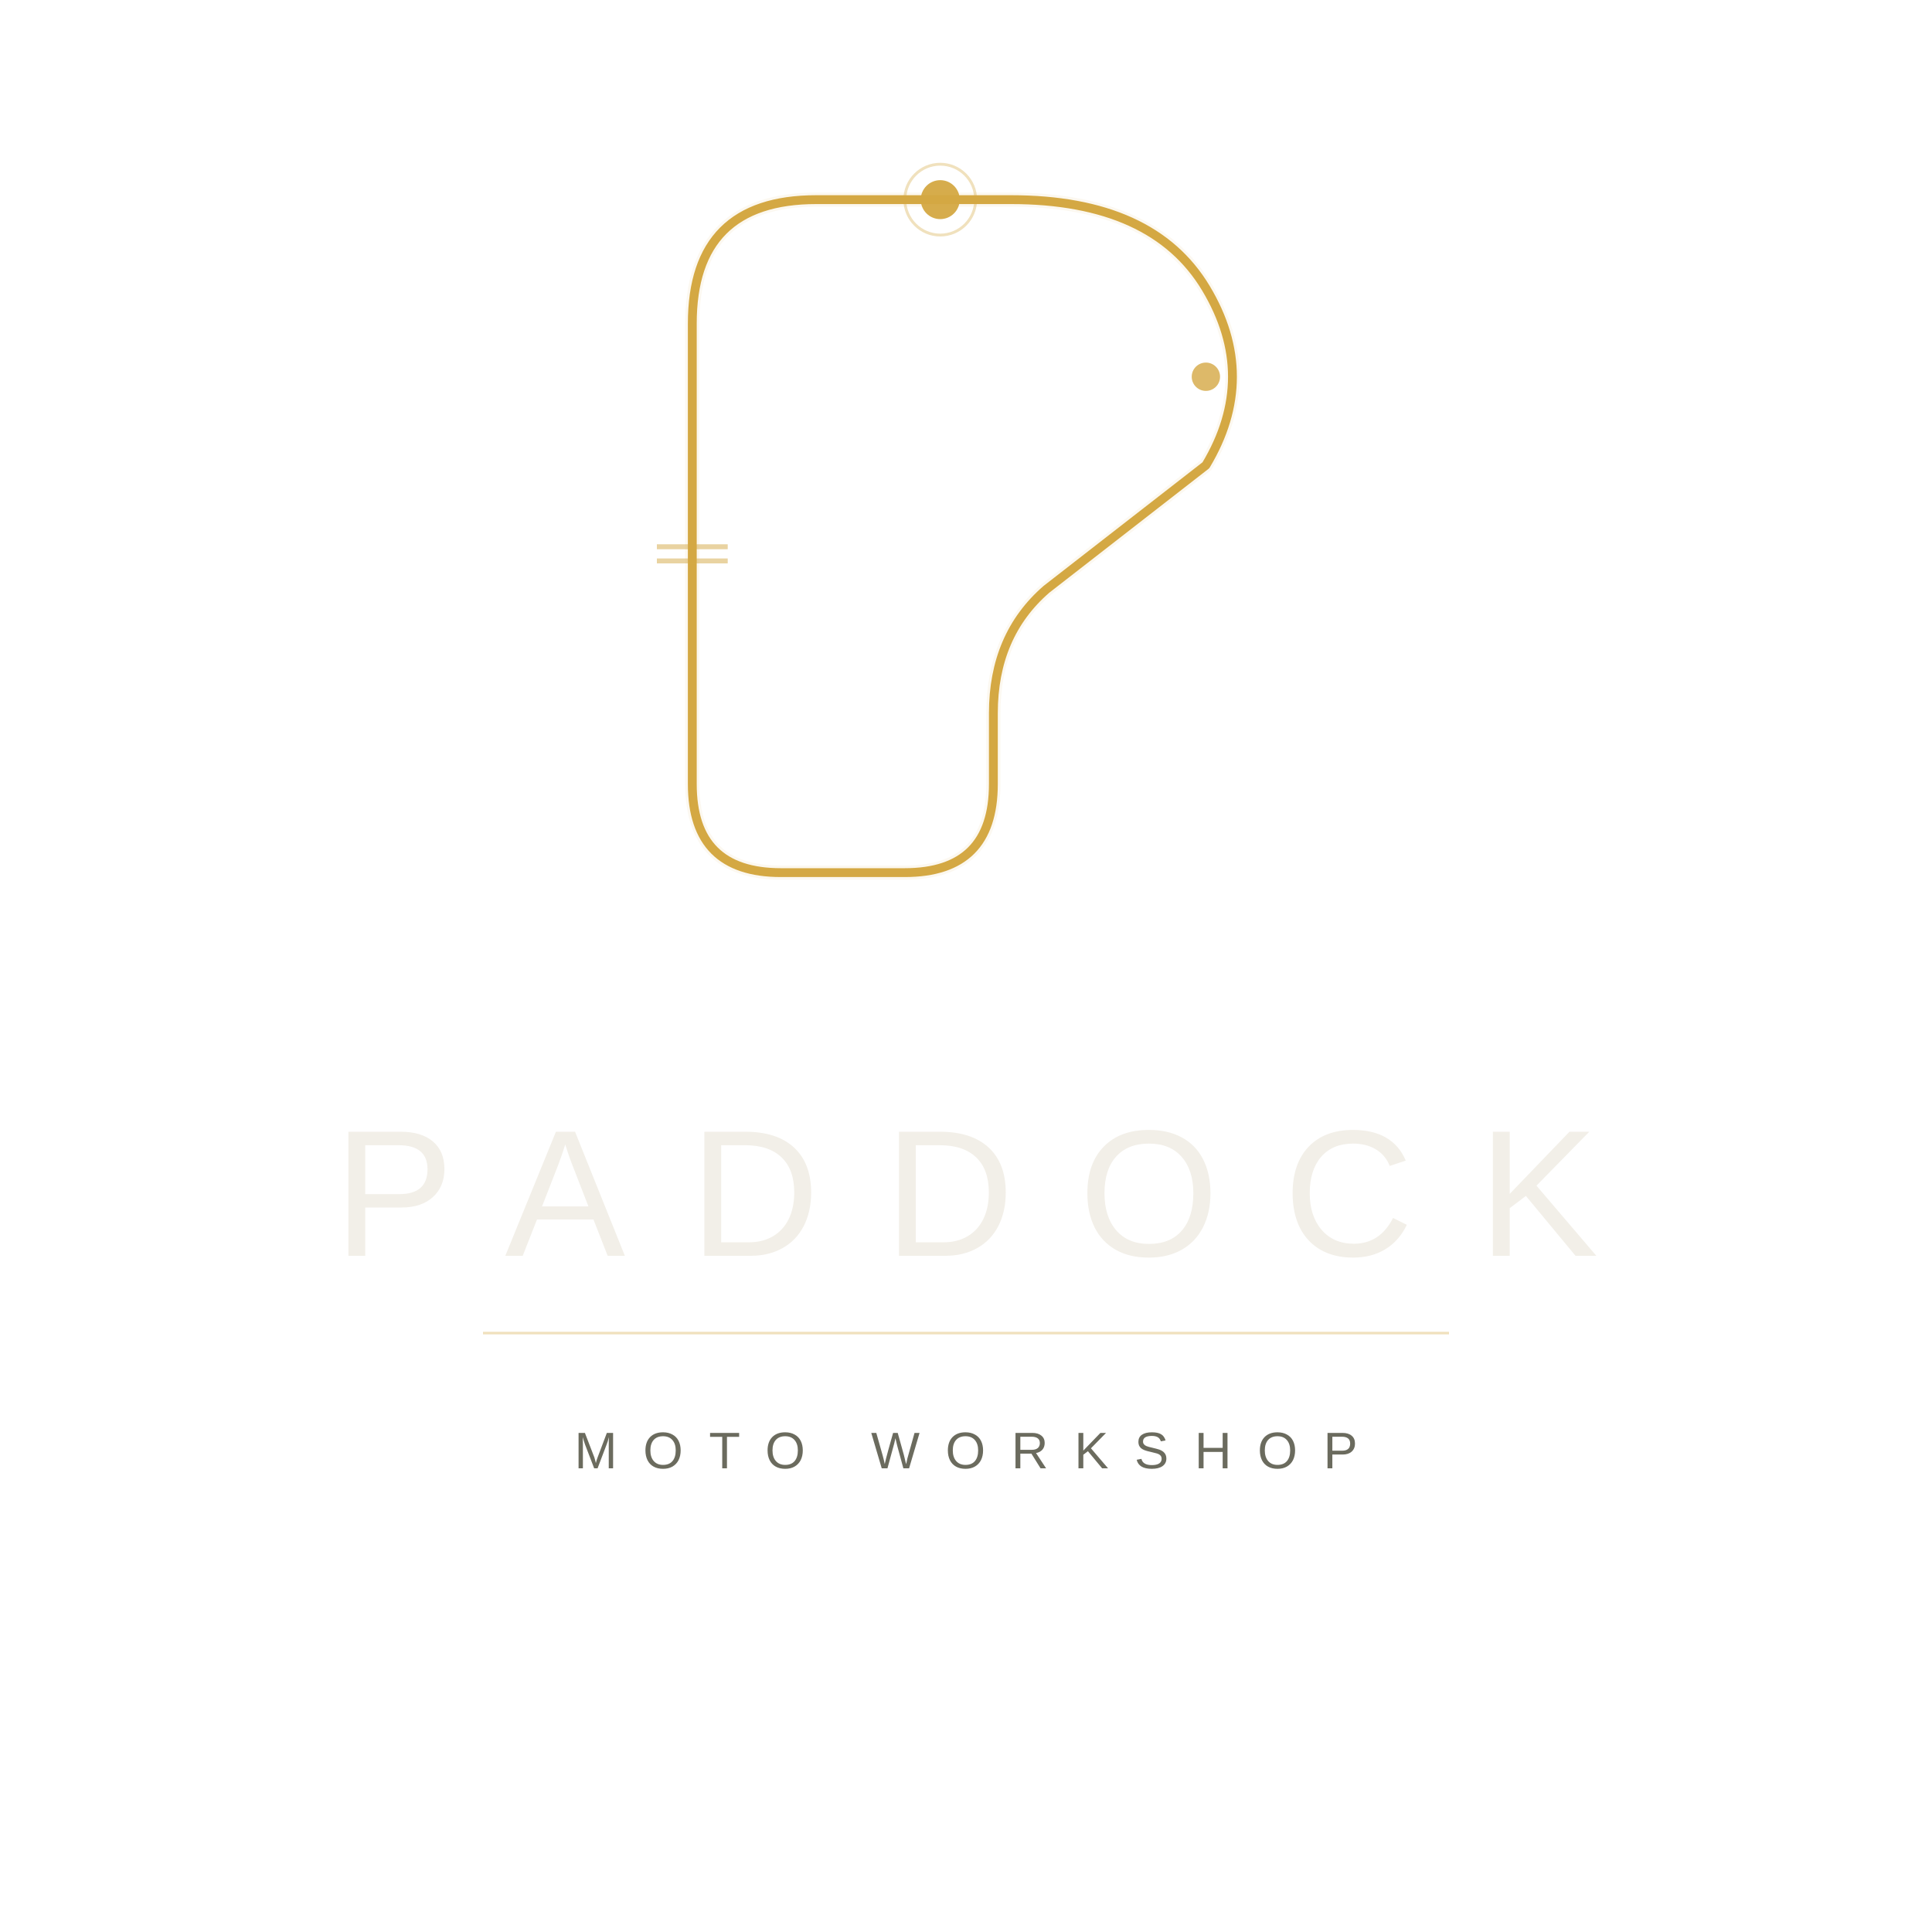
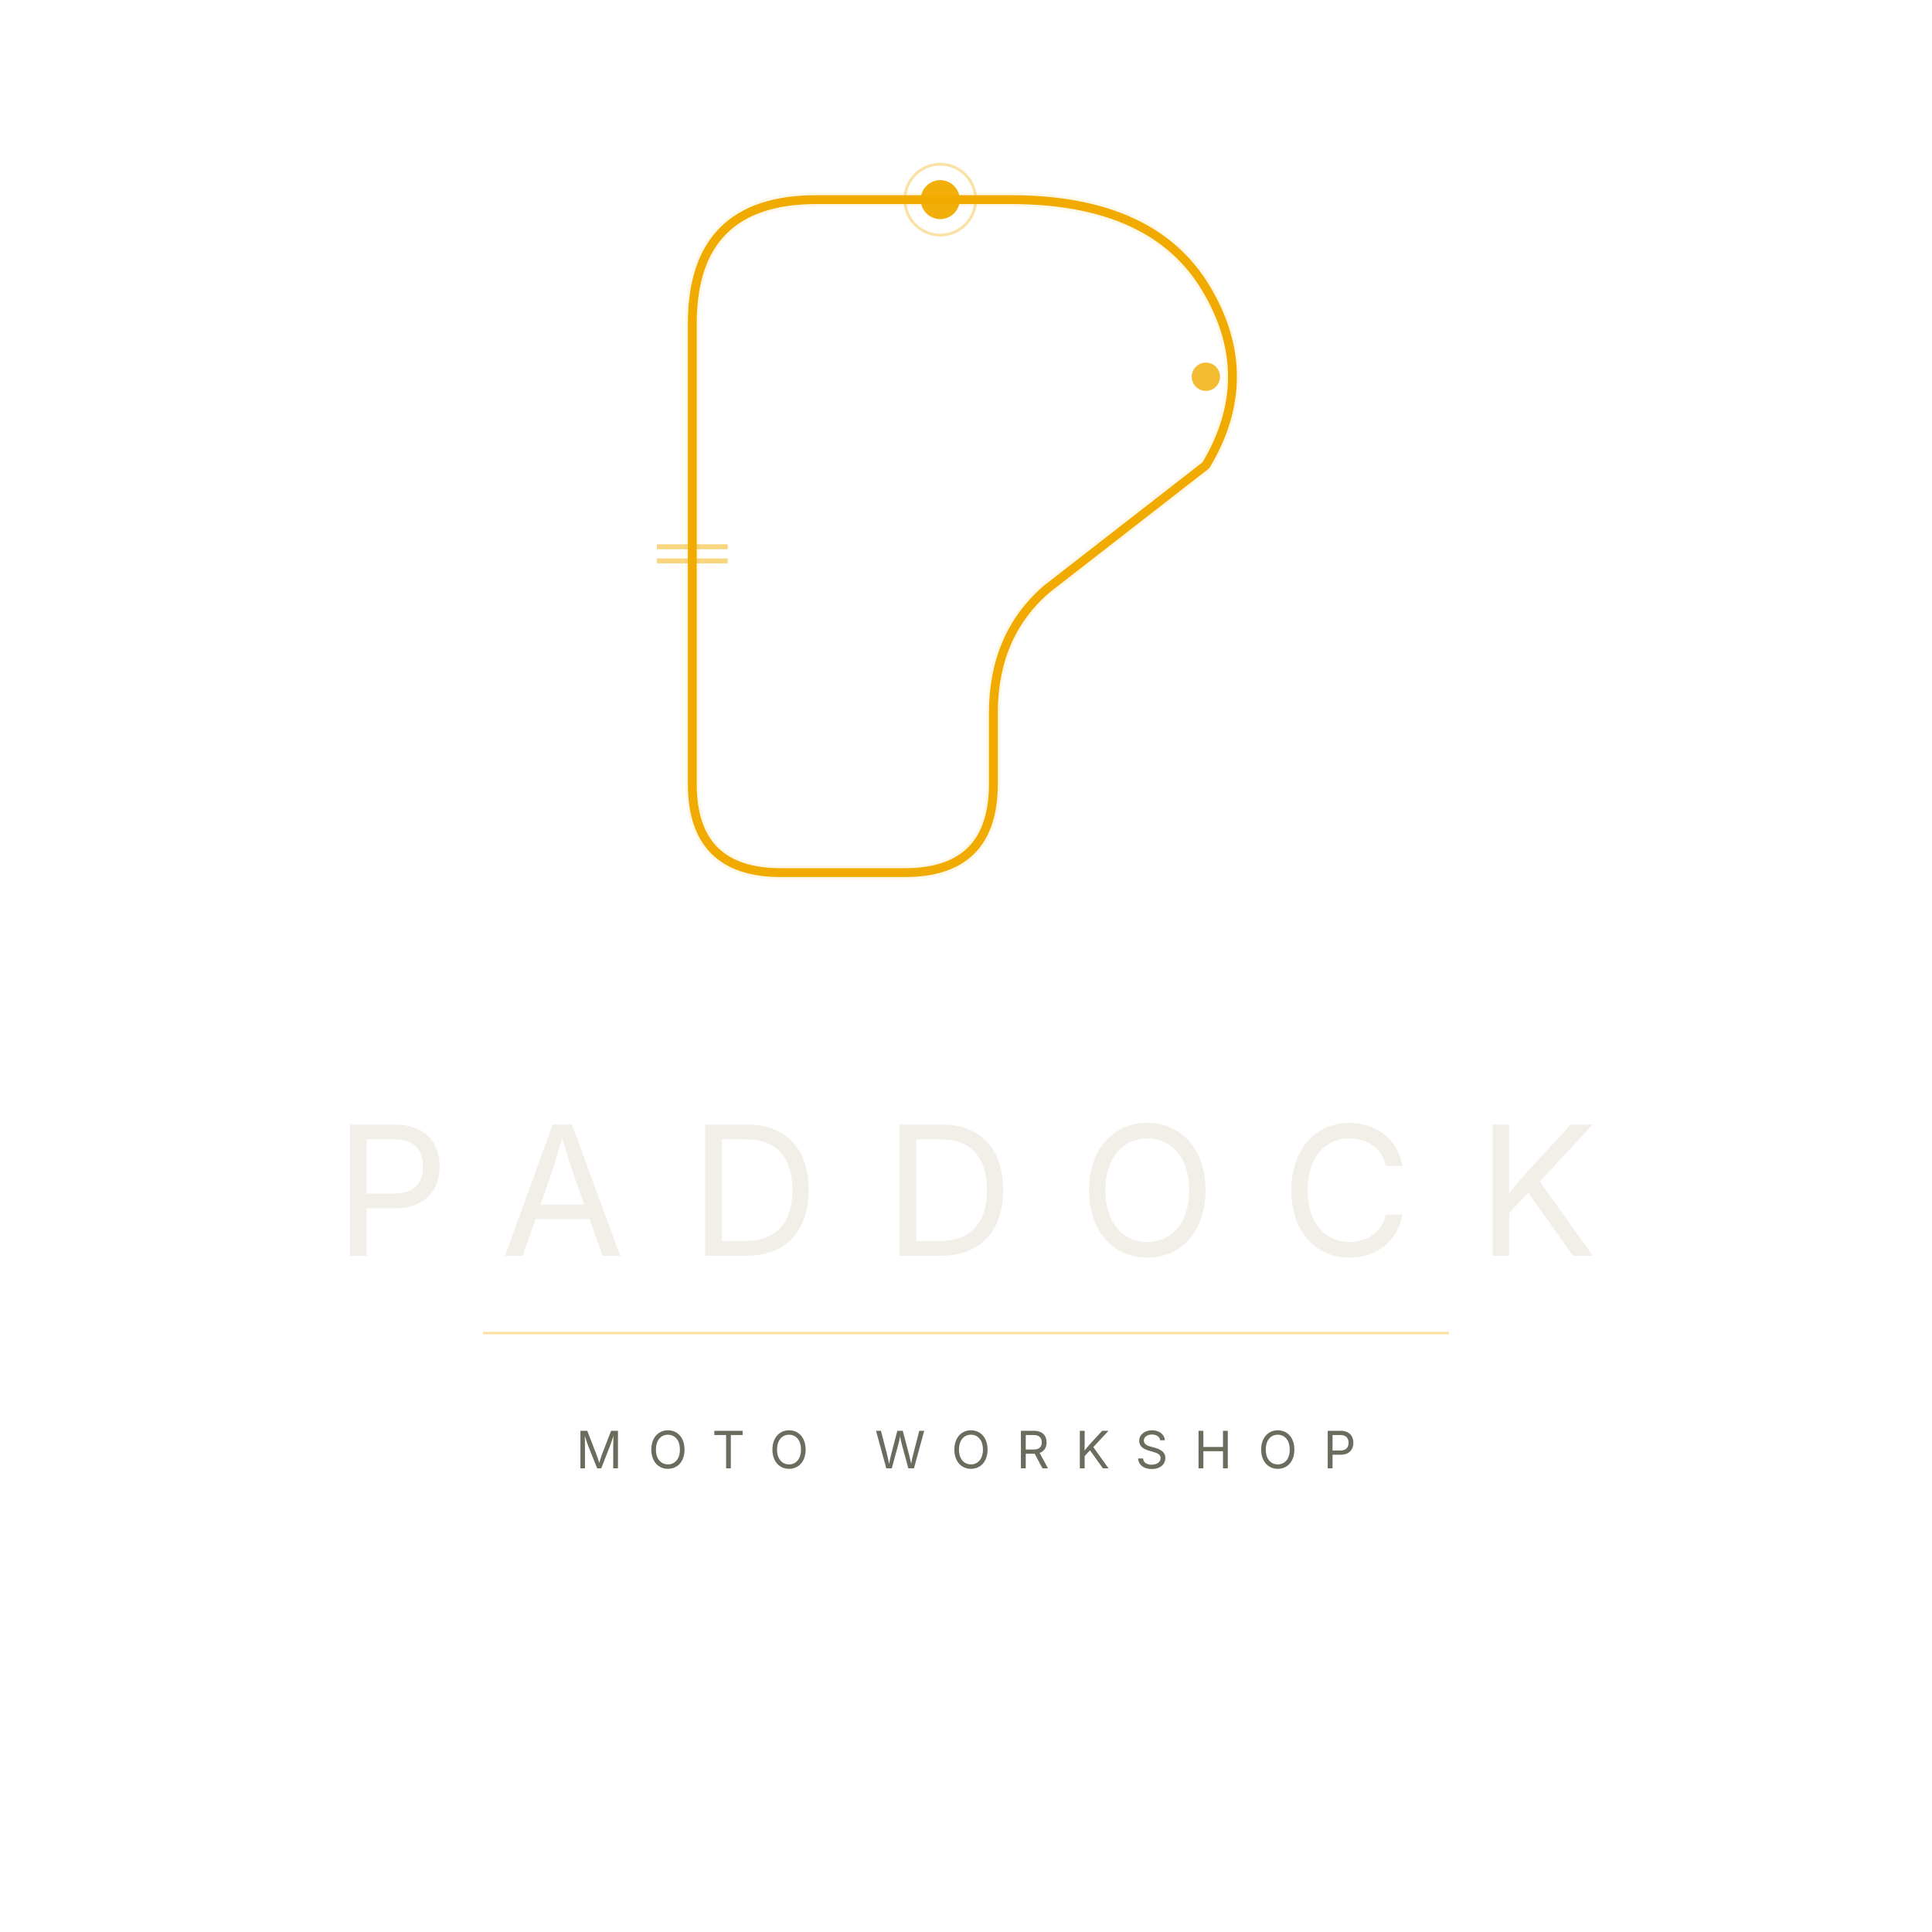
<svg xmlns="http://www.w3.org/2000/svg" width="300" height="300" viewBox="0 0 300 300">
  <g transform="translate(80, 20) scale(0.55)">
-     <path fill="none" stroke="#D4A843" stroke-width="4" stroke-linecap="round" stroke-linejoin="round" opacity="0.08" d="M50,120 L50,55 Q50,20 85,20 L140,20 Q180,20 195,45 Q210,70 195,95 L150,130 Q135,143 135,165 L135,185 Q135,210 110,210 L75,210 Q50,210 50,185 Z" />
-     <path fill="none" stroke="#D4A843" stroke-width="2.5" stroke-linecap="round" stroke-linejoin="round" d="M50,120 L50,55 Q50,20 85,20 L140,20 Q180,20 195,45 Q210,70 195,95 L150,130 Q135,143 135,165 L135,185 Q135,210 110,210 L75,210 Q50,210 50,185 Z" />
-     <line x1="40" y1="118" x2="60" y2="118" stroke="#D4A843" stroke-width="1.4" opacity="0.5" />
-     <line x1="40" y1="122" x2="60" y2="122" stroke="#D4A843" stroke-width="1.4" opacity="0.5" />
-     <circle cx="195" cy="70" r="4" fill="#D4A843" opacity="0.8" />
-     <circle cx="120" cy="20" r="5.5" fill="#D4A843" opacity="0.95" />
-     <circle cx="120" cy="20" r="10" fill="none" stroke="#D4A843" stroke-width="0.8" opacity="0.35" />
+     <path fill="none" stroke="#F1AB00" stroke-width="4" stroke-linecap="round" stroke-linejoin="round" opacity="0.08" d="M50,120 L50,55 Q50,20 85,20 L140,20 Q180,20 195,45 Q210,70 195,95 L150,130 Q135,143 135,165 L135,185 Q135,210 110,210 L75,210 Q50,210 50,185 Z" />
+     <path fill="none" stroke="#F1AB00" stroke-width="2.5" stroke-linecap="round" stroke-linejoin="round" d="M50,120 L50,55 Q50,20 85,20 L140,20 Q180,20 195,45 Q210,70 195,95 L150,130 Q135,143 135,165 L135,185 Q135,210 110,210 L75,210 Q50,210 50,185 Z" />
+     <line x1="40" y1="118" x2="60" y2="118" stroke="#F1AB00" stroke-width="1.4" opacity="0.5" />
+     <line x1="40" y1="122" x2="60" y2="122" stroke="#F1AB00" stroke-width="1.4" opacity="0.5" />
+     <circle cx="195" cy="70" r="4" fill="#F1AB00" opacity="0.8" />
+     <circle cx="120" cy="20" r="5.5" fill="#F1AB00" opacity="0.95" />
+     <circle cx="120" cy="20" r="10" fill="none" stroke="#F1AB00" stroke-width="0.8" opacity="0.35" />
  </g>
-   <text x="150" y="195" fill="#f2efe8" font-family="system-ui, -apple-system, 'Helvetica Neue', Arial, sans-serif" font-size="28" font-weight="400" letter-spacing="10" text-anchor="middle">PADDOCK</text>
-   <line x1="75" y1="207" x2="225" y2="207" stroke="#D4A843" stroke-width="0.4" opacity="0.35" />
-   <text x="150" y="228" fill="#6b6b5e" font-family="system-ui, -apple-system, 'Helvetica Neue', Arial, sans-serif" font-size="8" letter-spacing="4" font-weight="400" text-anchor="middle">MOTO WORKSHOP</text>
+   <text x="150" y="195" fill="#f2efe8" font-family="Montserrat, system-ui, -apple-system, sans-serif" font-size="28" font-weight="400" letter-spacing="10" text-anchor="middle">PADDOCK</text>
+   <line x1="75" y1="207" x2="225" y2="207" stroke="#F1AB00" stroke-width="0.4" opacity="0.35" />
+   <text x="150" y="228" fill="#6b6b5e" font-family="Montserrat, system-ui, -apple-system, sans-serif" font-size="8" letter-spacing="4" font-weight="400" text-anchor="middle">MOTO WORKSHOP</text>
</svg>
